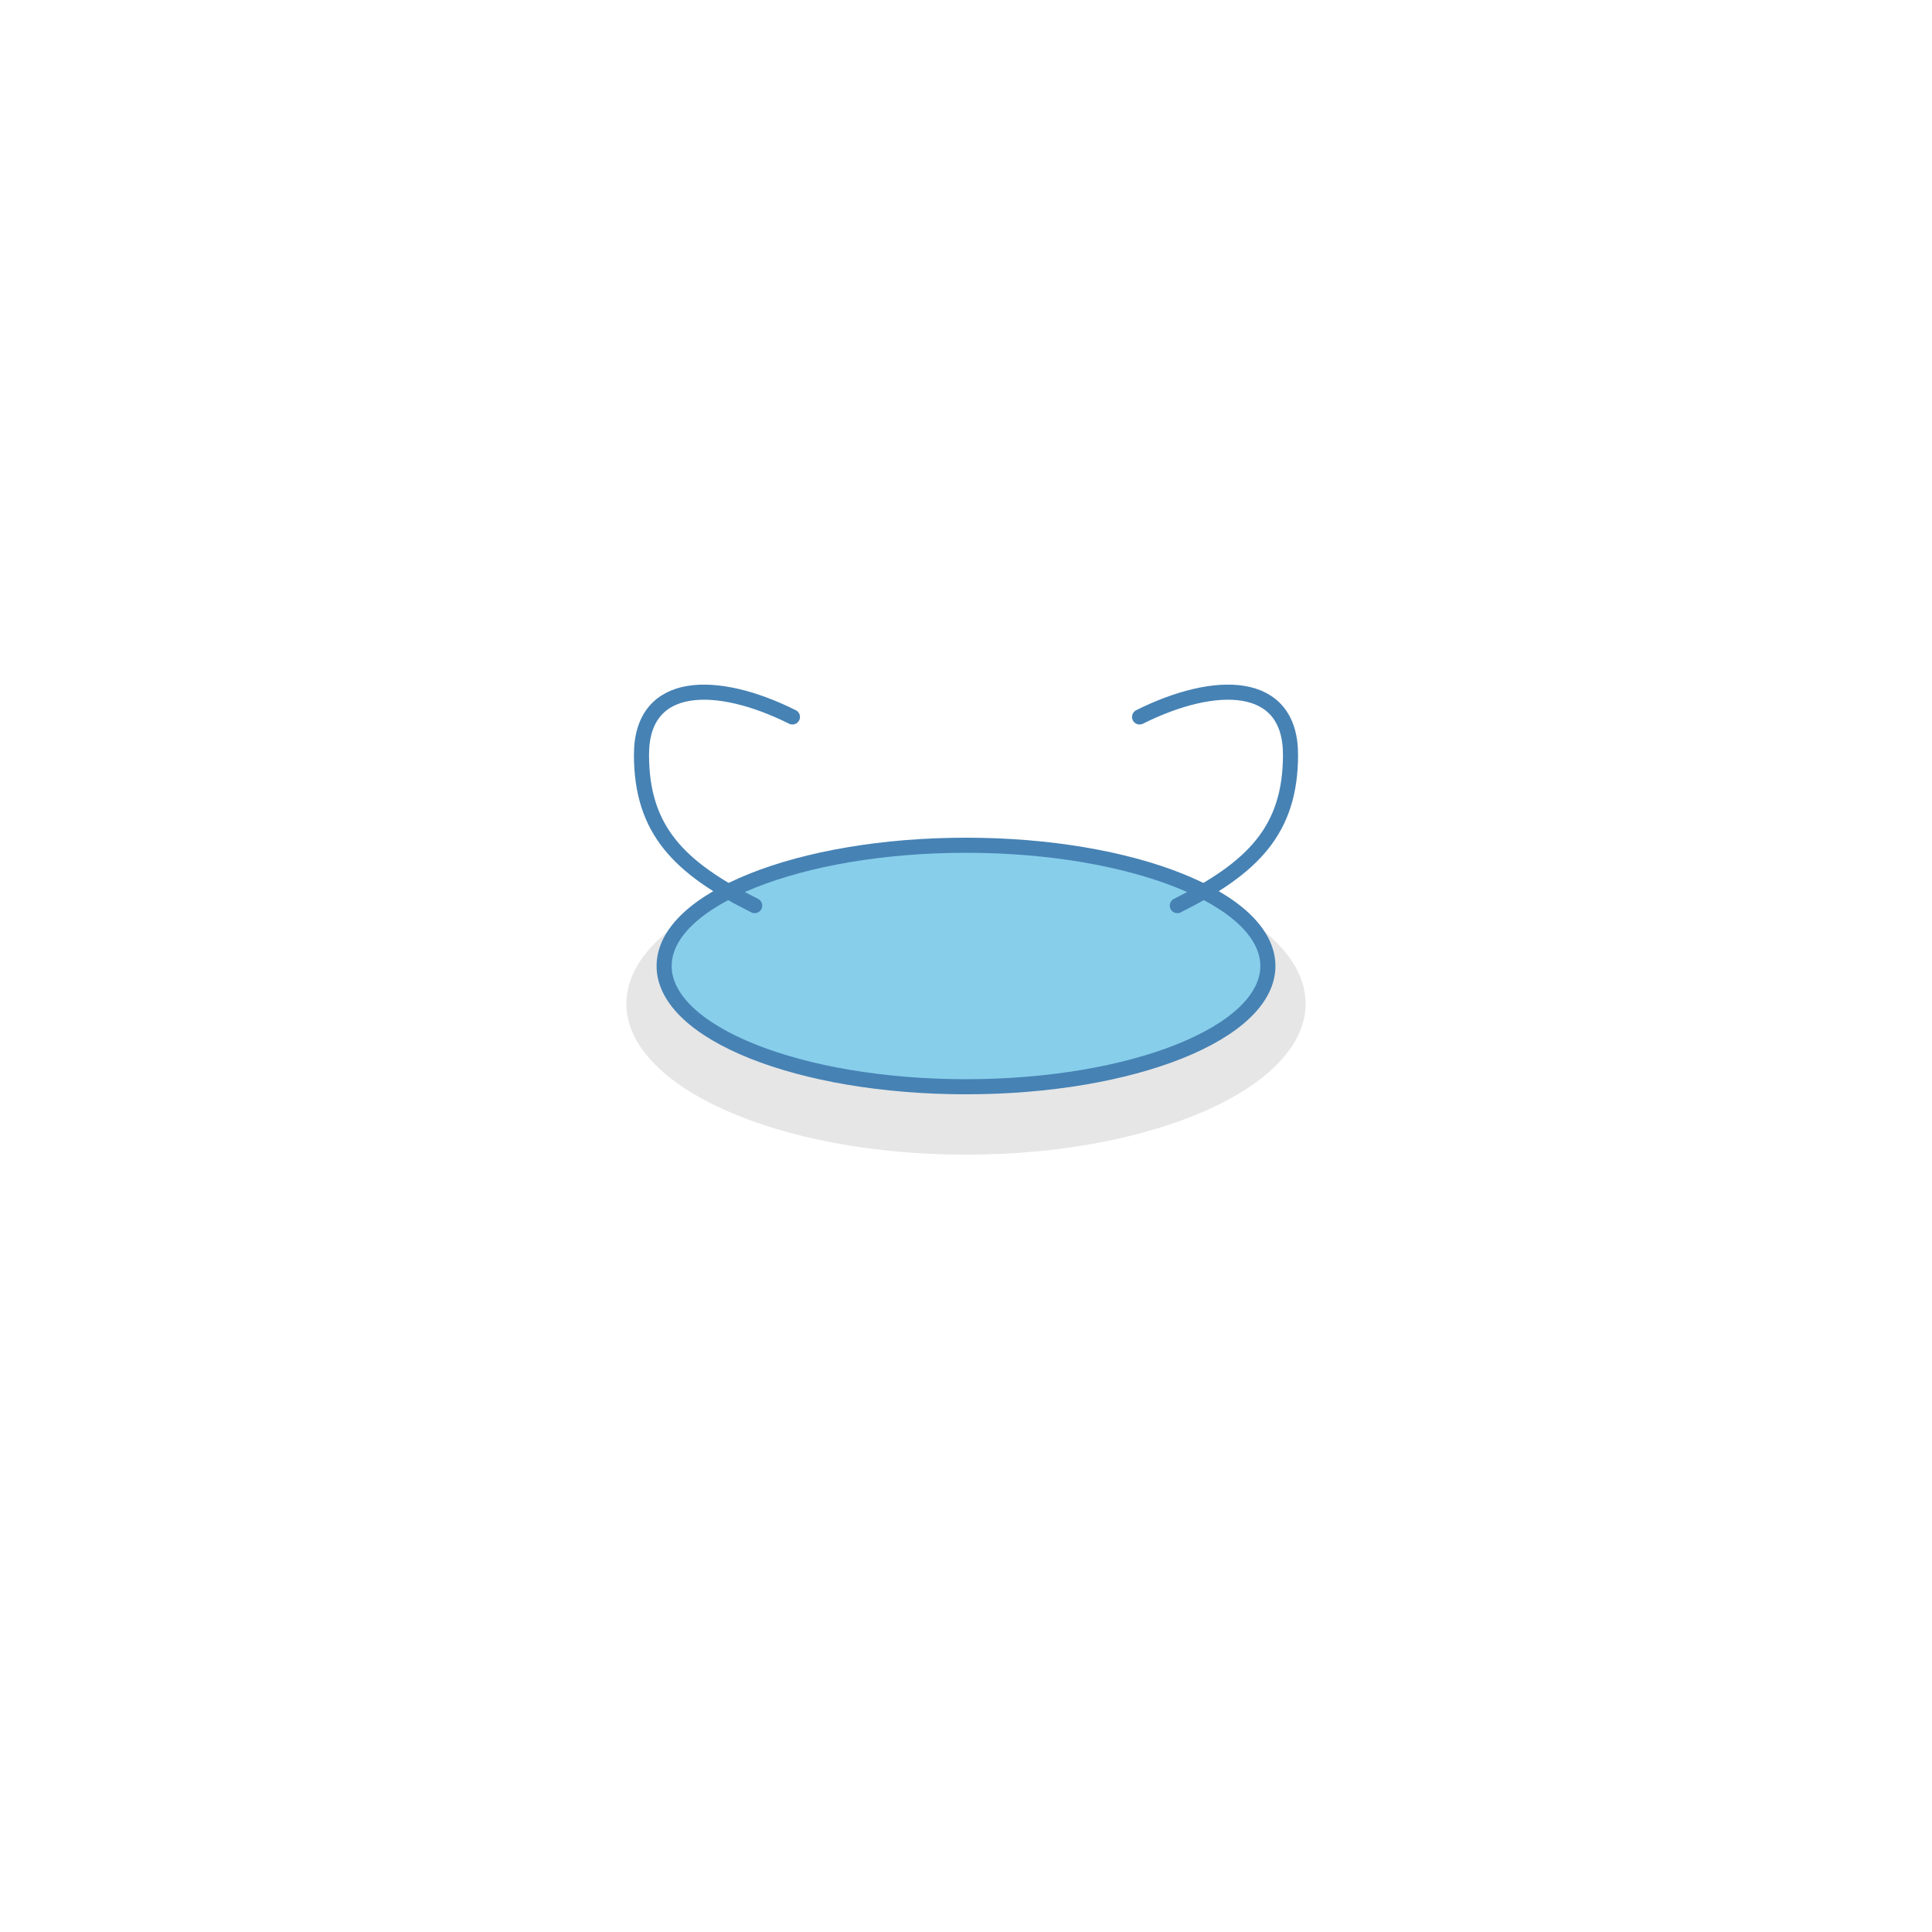
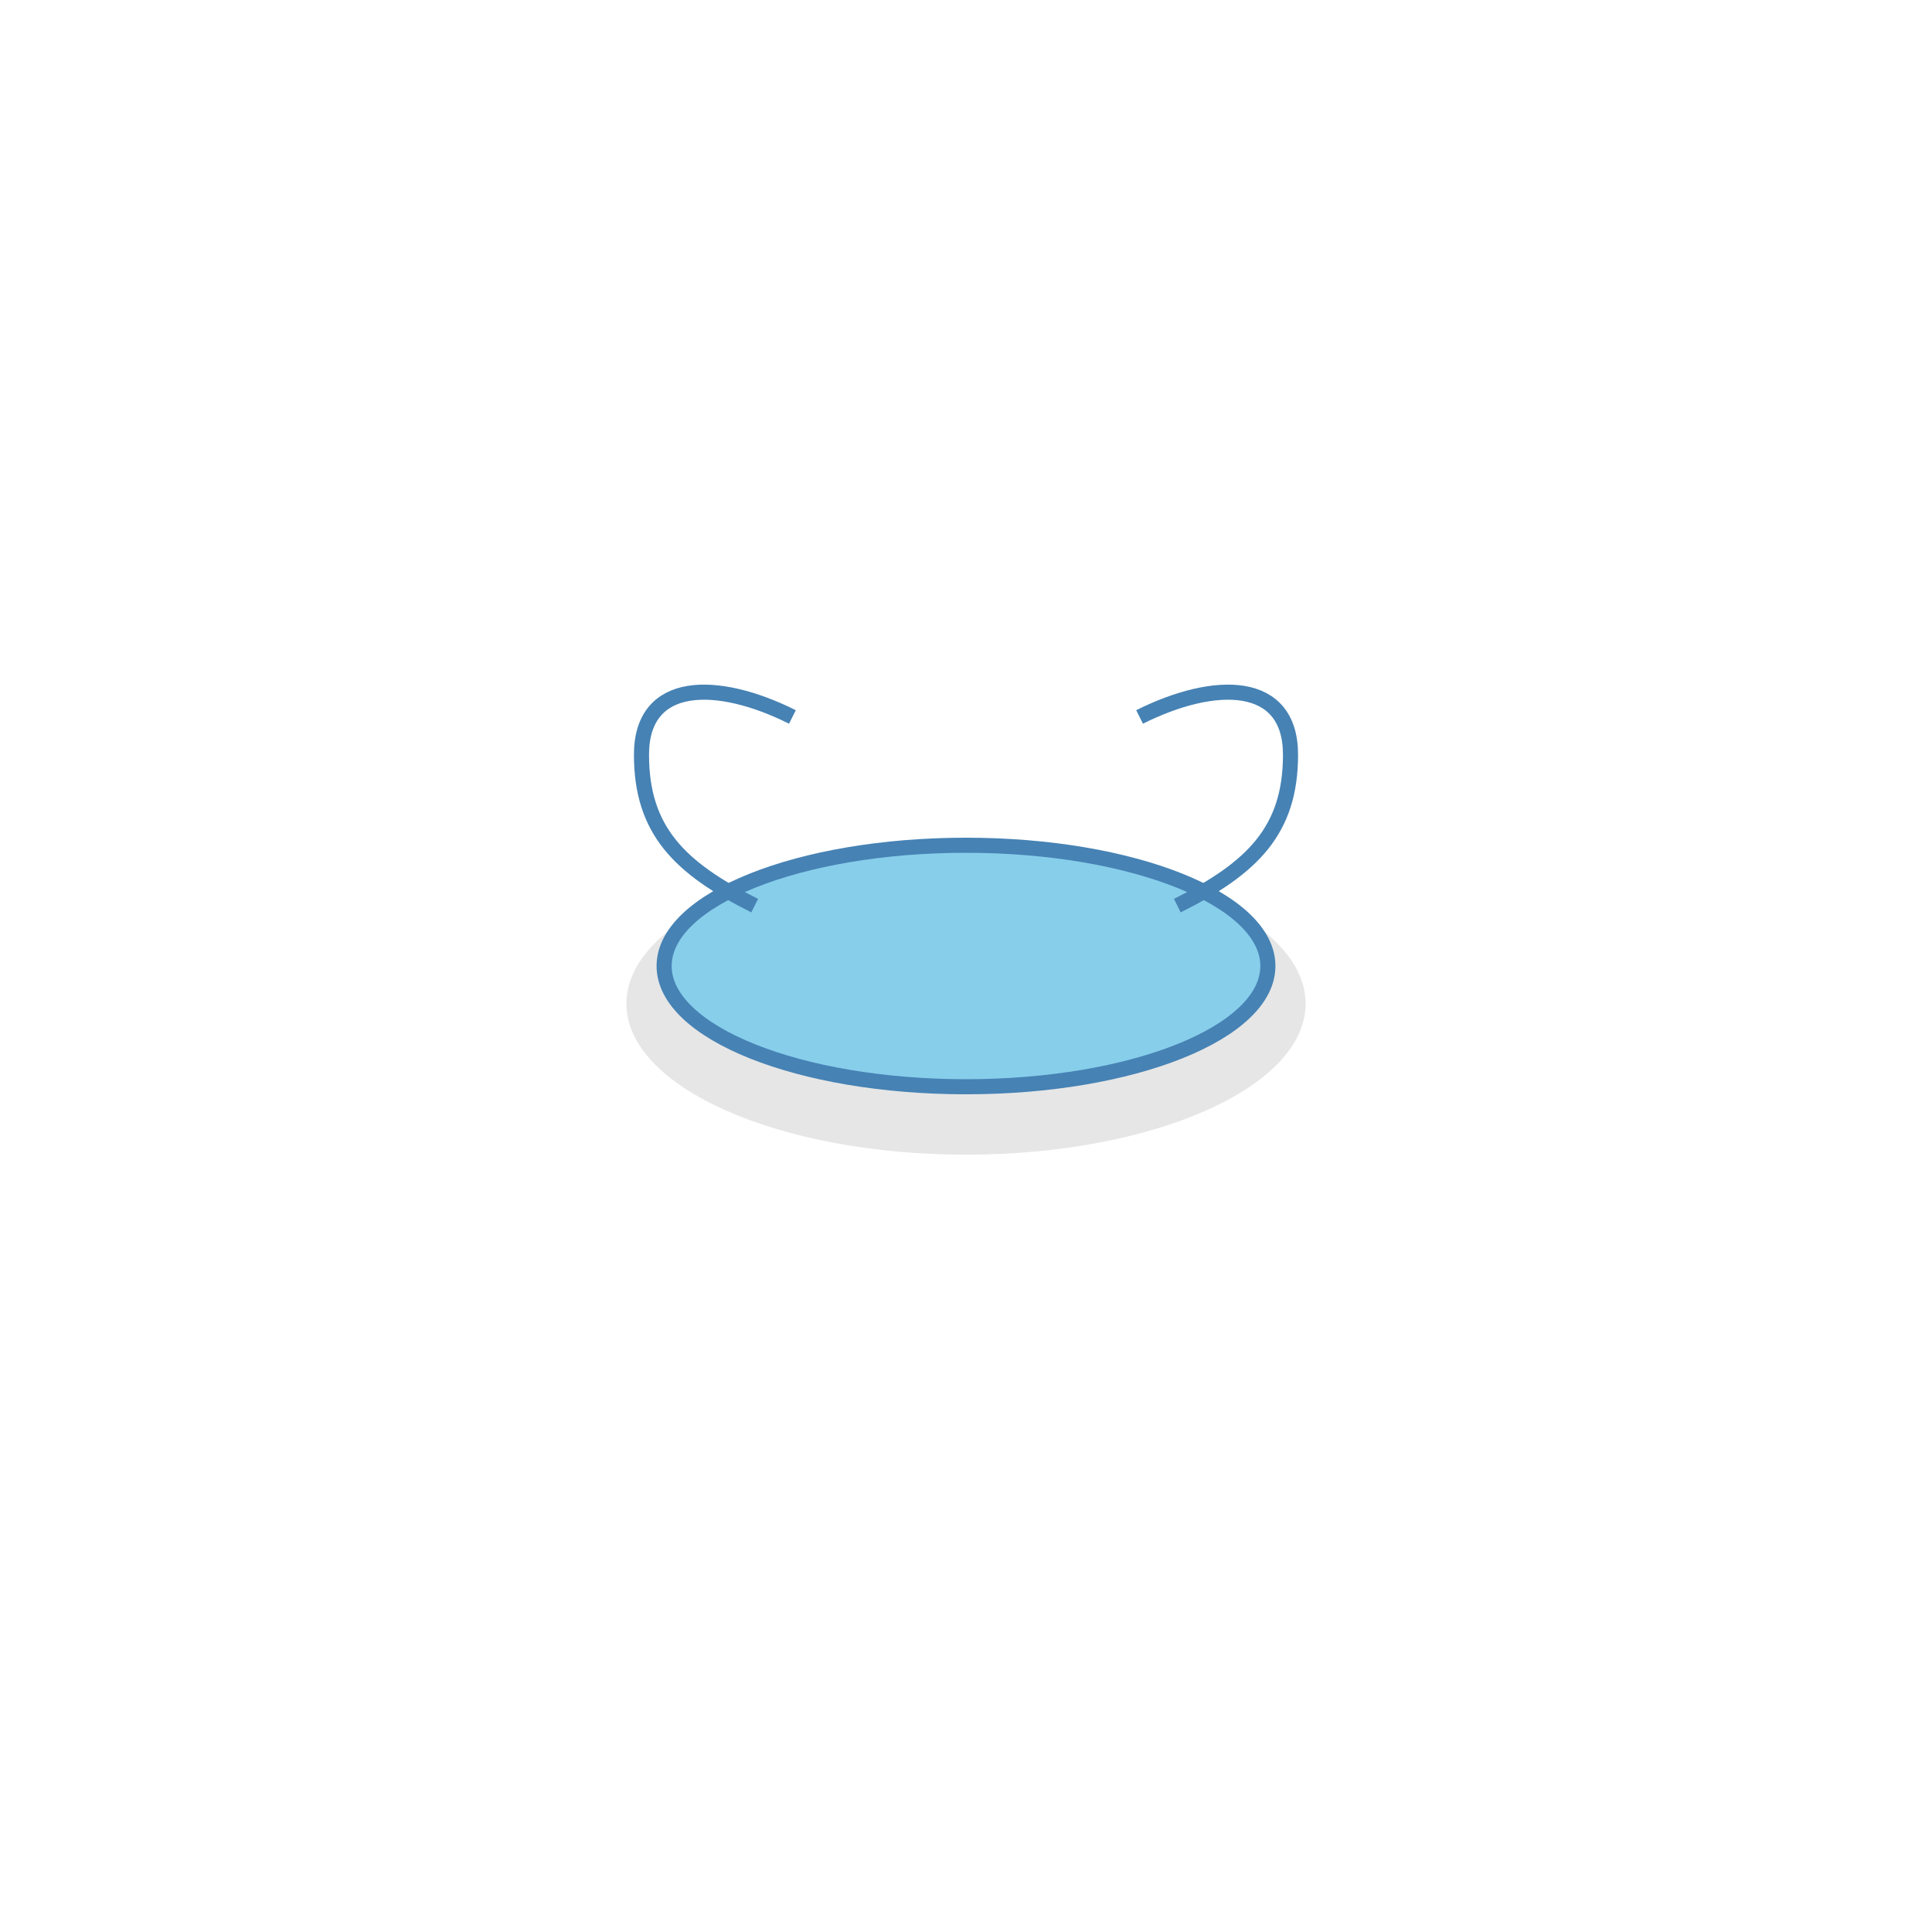
<svg xmlns="http://www.w3.org/2000/svg" width="512" height="512" viewBox="0 0 512 512">
-   <style>
-     rect { shape-rendering: geometricPrecision; }
-     path { stroke-linecap: round; stroke-linejoin: round; vector-effect: non-scaling-stroke; }
-   </style>
  <ellipse cx="256" cy="266" rx="90" ry="40" fill="rgba(0,0,0,0.1)" />
  <path d="M256,256 m-80,0 a80,32 0 1,1 160,0 a80,32 0 1,1 -160,0" fill="#87ceeb" stroke="#4682b4" stroke-width="4" />
  <path d="M200,240 C180,230 170,220 170,200 S190,180 210,190" fill="none" stroke="#4682b4" stroke-width="4" />
  <path d="M312,240 C332,230 342,220 342,200 S322,180 302,190" fill="none" stroke="#4682b4" stroke-width="4" />
</svg>
